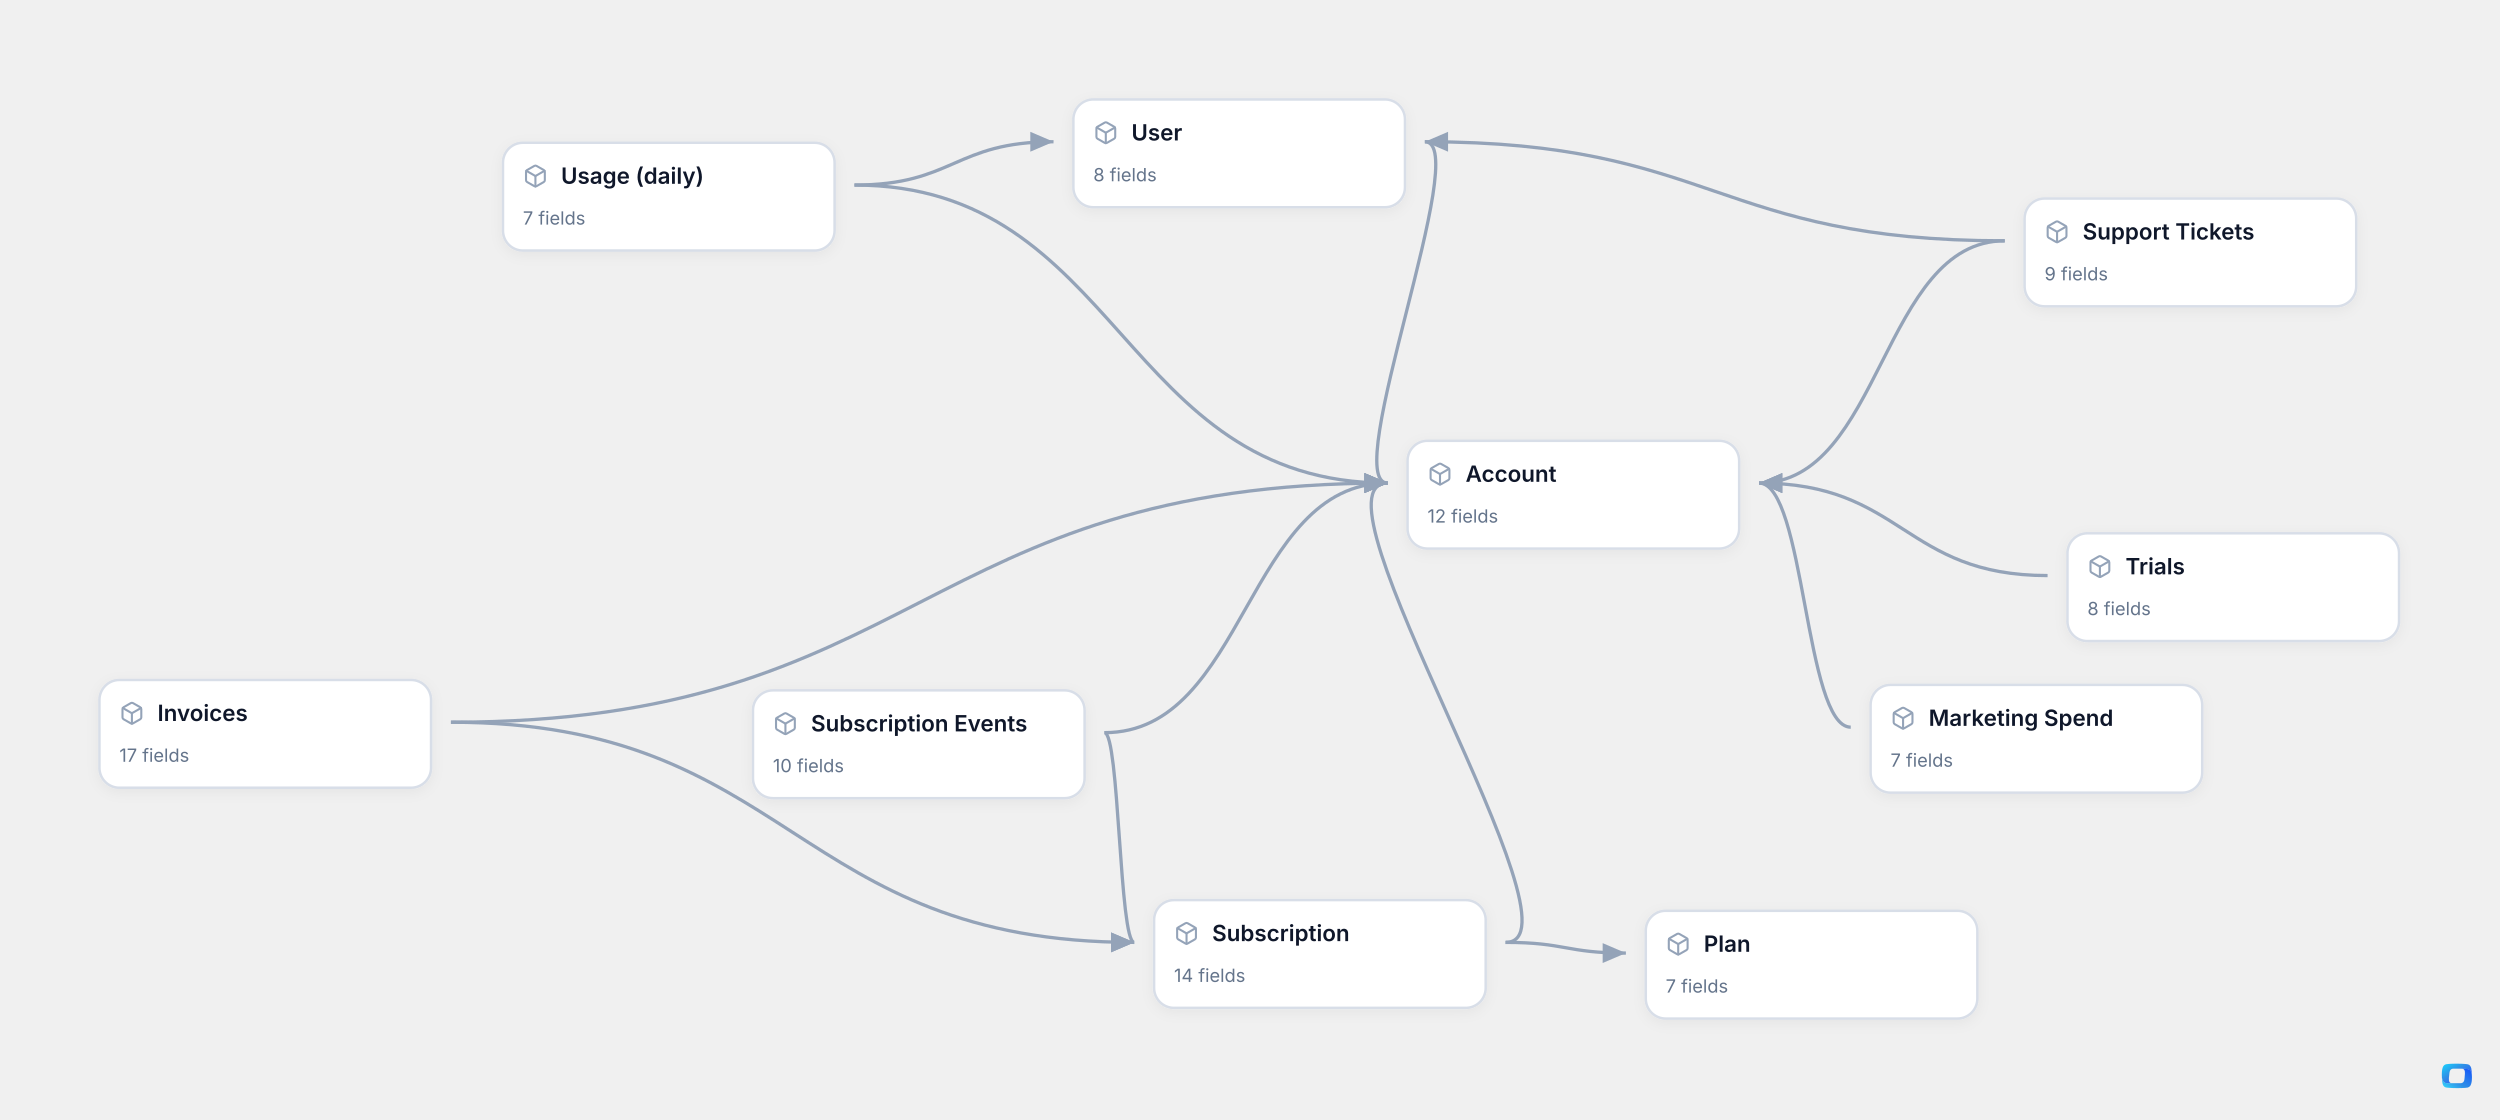
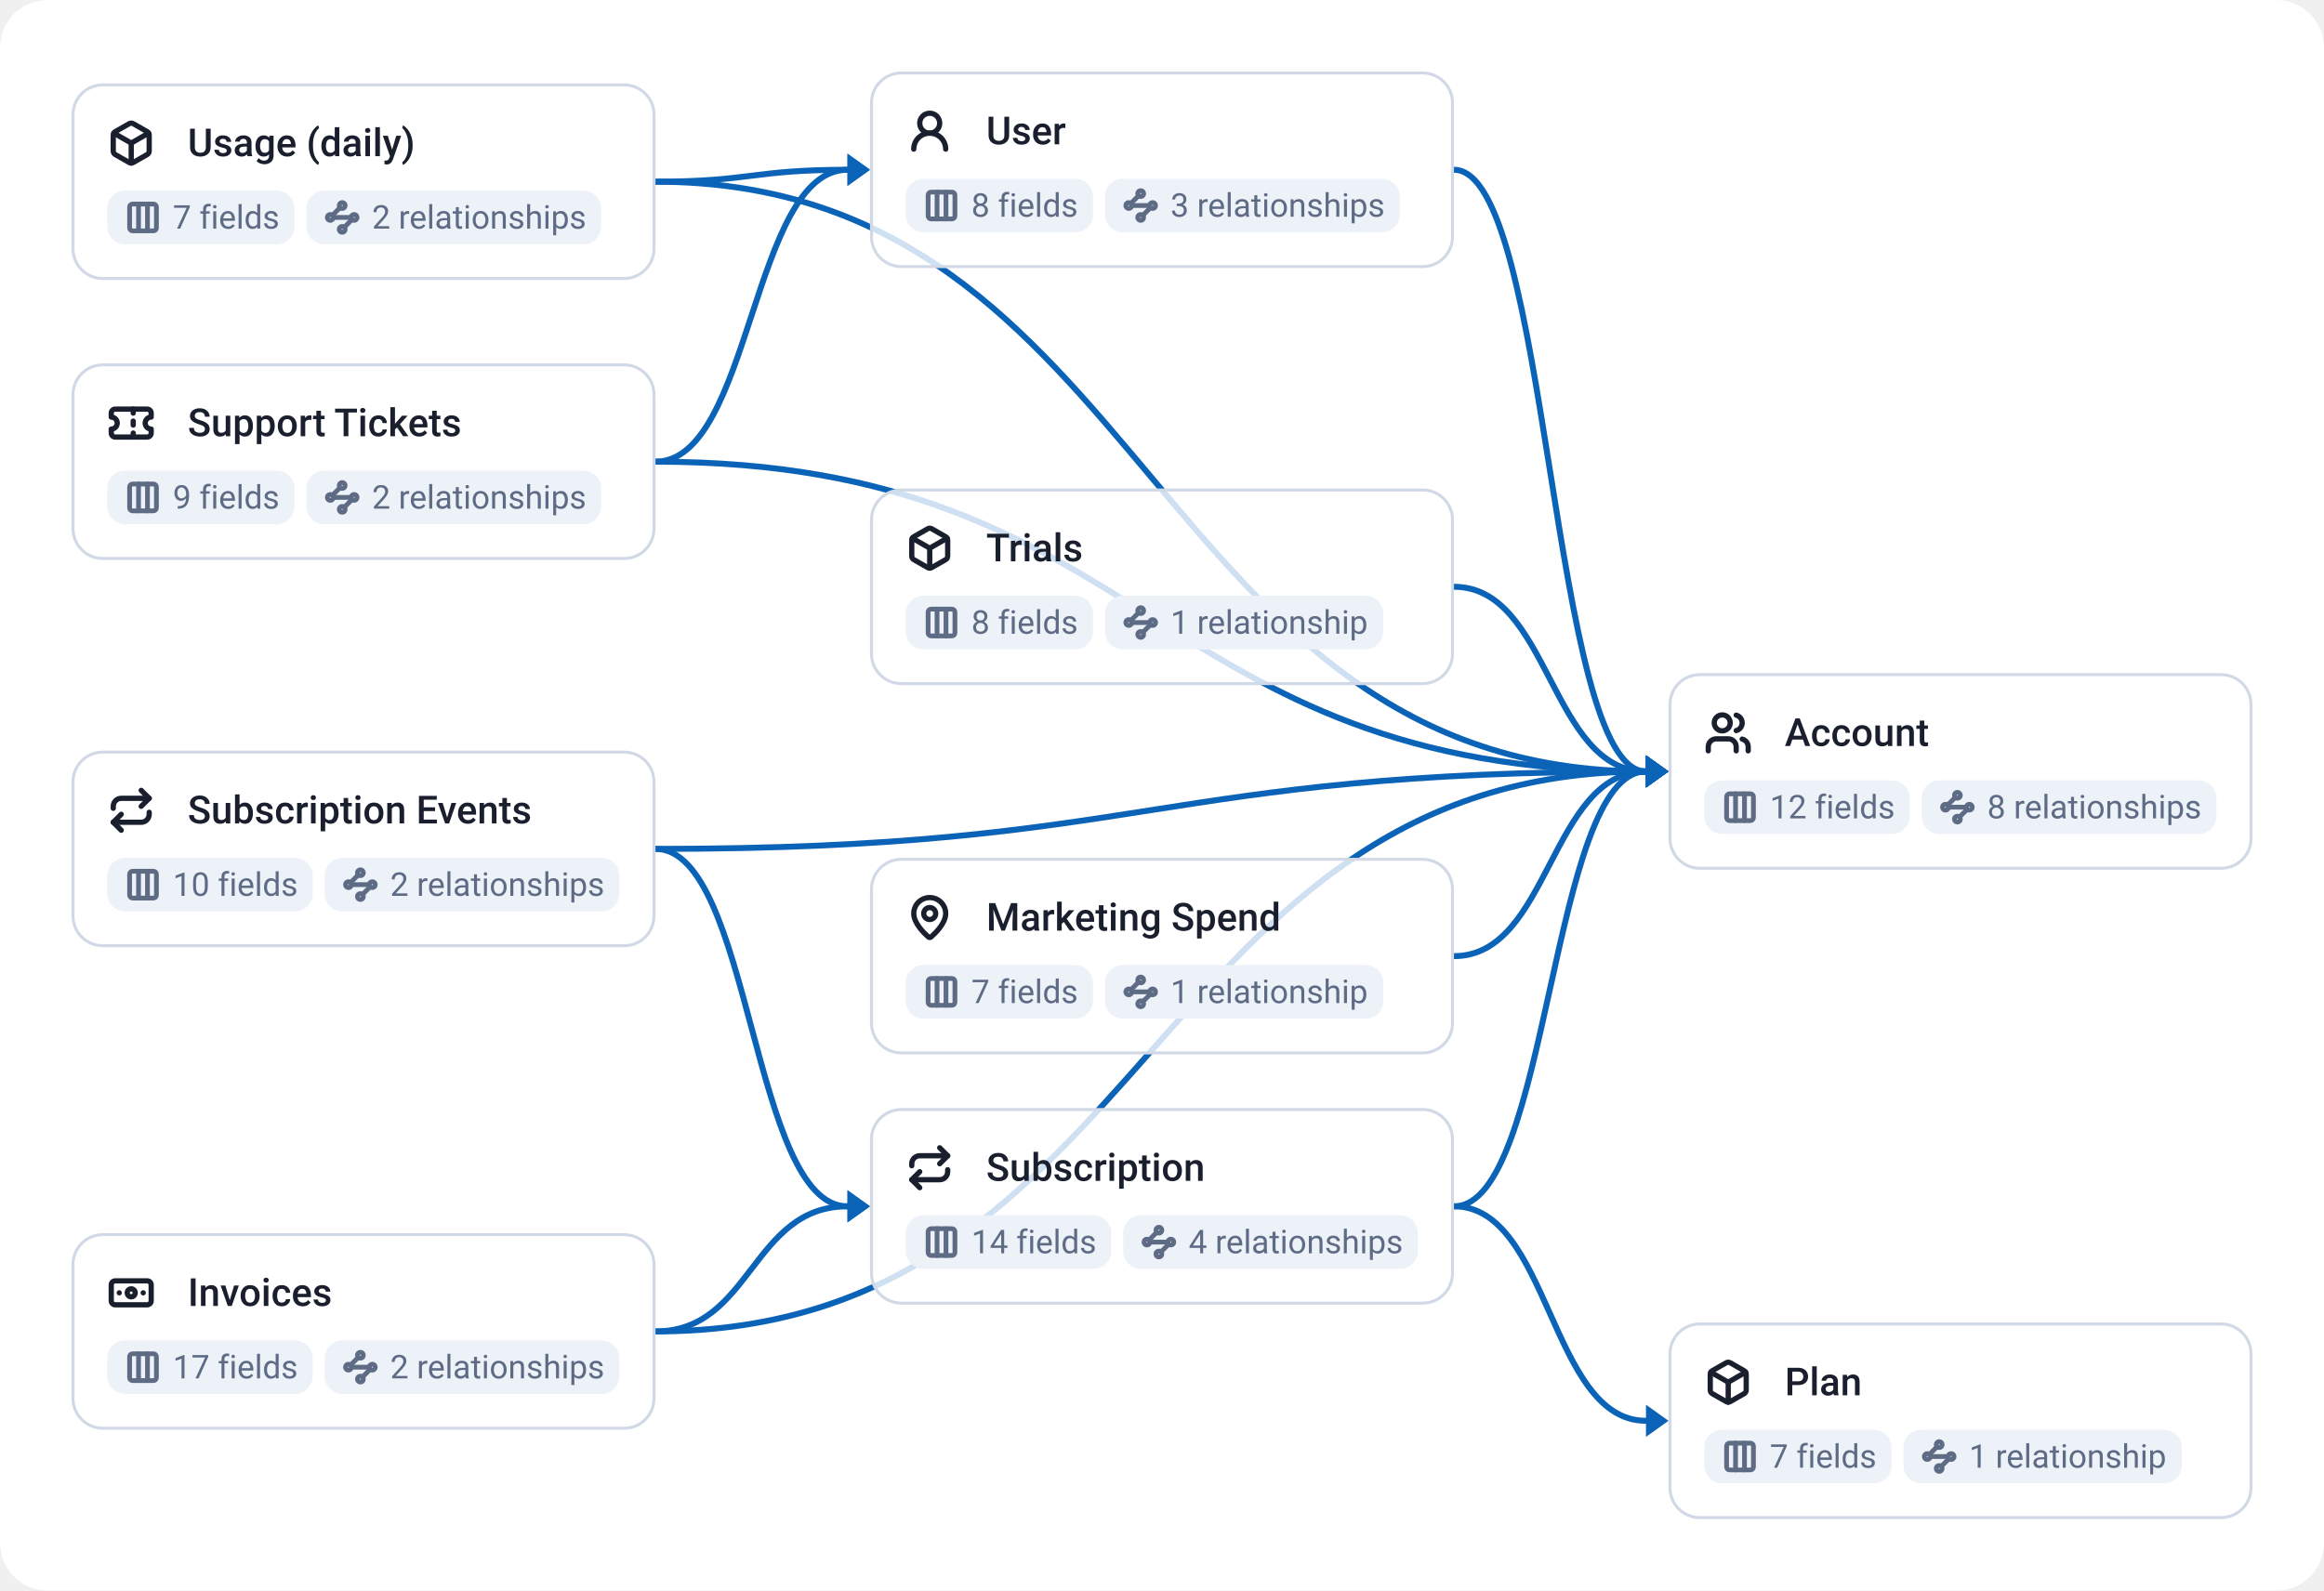
- <svg xmlns="http://www.w3.org/2000/svg" width="1508" height="675" viewBox="0 0 1508 675">
-   <defs>
-     <filter id="card-shadow" x="-20%" y="-20%" width="140%" height="140%">
-       <feDropShadow dx="0" dy="2" stdDeviation="4" flood-color="#0f172a" flood-opacity="0.05" />
-     </filter>
-     <filter id="label-shadow" x="-20%" y="-20%" width="140%" height="140%">
-       <feDropShadow dx="0" dy="1" stdDeviation="2" flood-color="#0f172a" flood-opacity="0.06" />
-     </filter>
-     <marker id="arr-end-0" markerWidth="9" markerHeight="9" refX="7" refY="3" orient="auto" markerUnits="strokeWidth">
-       <path d="M0,0 L7,3 L0,6 z" fill="rgb(148, 163, 184)" />
-     </marker>
-     <marker id="arr-start-0" markerWidth="9" markerHeight="9" refX="0" refY="3" orient="auto" markerUnits="strokeWidth">
-       <path d="M7,0 L0,3 L7,6 z" fill="rgb(148, 163, 184)" />
-     </marker>
-   </defs>
-   <g transform="translate(344.97,-20.74)">
-     <path d="M-72.972,456.395 C209.555,456.395 209.555,312.128 492.082,312.128" fill="none" stroke="rgb(148, 163, 184)" stroke-width="2" marker-end="url(#arr-end-0)" />
-     <path d="M-72.972,456.395 C133.108,456.395 133.108,589.187 339.187,589.187" fill="none" stroke="rgb(148, 163, 184)" stroke-width="2" marker-end="url(#arr-end-0)" />
-     <path d="M771.395,459.373 C743.738,459.373 743.738,312.128 716.082,312.128" fill="none" stroke="rgb(148, 163, 184)" stroke-width="2" marker-end="url(#arr-end-0)" />
-     <path d="M563.187,589.187 C615.89,589.187 439.379,312.128 492.082,312.128" fill="none" stroke="rgb(148, 163, 184)" stroke-width="2" marker-end="url(#arr-end-0)" />
-     <path d="M563.187,589.187 C599.471,589.187 599.471,595.634 635.755,595.634" fill="none" stroke="rgb(148, 163, 184)" stroke-width="2" marker-end="url(#arr-end-0)" />
-     <path d="M321.239,462.68 C406.66,462.68 406.66,312.128 492.082,312.128" fill="none" stroke="rgb(148, 163, 184)" stroke-width="2" marker-end="url(#arr-end-0)" />
-     <path d="M321.239,462.68 C330.213,462.68 330.213,589.187 339.187,589.187" fill="none" stroke="rgb(148, 163, 184)" stroke-width="2" marker-end="url(#arr-end-0)" />
-     <path d="M864.29,166.001 C790.186,166.001 790.186,312.128 716.082,312.128" fill="none" stroke="rgb(148, 163, 184)" stroke-width="2" marker-end="url(#arr-end-0)" />
-     <path d="M864.29,166.001 C689.397,166.001 689.397,106.242 514.505,106.242" fill="none" stroke="rgb(148, 163, 184)" stroke-width="2" marker-end="url(#arr-end-0)" />
-     <path d="M890.134,367.926 C803.108,367.926 803.108,312.128 716.082,312.128" fill="none" stroke="rgb(148, 163, 184)" stroke-width="2" marker-end="url(#arr-end-0)" />
-     <path d="M170.442,132.365 C331.262,132.365 331.262,312.128 492.082,312.128" fill="none" stroke="rgb(148, 163, 184)" stroke-width="2" marker-end="url(#arr-end-0)" />
-     <path d="M170.442,132.365 C230.473,132.365 230.473,106.242 290.505,106.242" fill="none" stroke="rgb(148, 163, 184)" stroke-width="2" marker-end="url(#arr-end-0)" />
-     <path d="M514.505,106.242 C544.1,106.242 462.486,312.128 492.082,312.128" fill="none" stroke="rgb(148, 163, 184)" stroke-width="2" marker-end="url(#arr-end-0)" />
-     <g transform="translate(504.08,286.63)">
-       <rect x="0" y="0" width="200" height="65" rx="12" fill="#ffffff" stroke="#d8dee8" stroke-width="1.5" filter="url(#card-shadow)" />
-       <g transform="translate(12,12.5) scale(0.63)" fill="none" stroke="#94a3b8" stroke-width="2" stroke-linecap="round" stroke-linejoin="round">
-         <path d="M21 8a2 2 0 0 0-1-1.73l-7-4a2 2 0 0 0-2 0l-7 4A2 2 0 0 0 3 8v8a2 2 0 0 0 1 1.73l7 4a2 2 0 0 0 2 0l7-4A2 2 0 0 0 21 16Z" />
-         <path d="m3.3 7 8.7 5 8.7-5" />
-         <path d="M12 22V12" />
-       </g>
-       <text x="35" y="24.73" font-family="-apple-system, BlinkMacSystemFont, 'Segoe UI', Inter, system-ui, sans-serif" font-size="13.5" font-weight="600" fill="#0f172a">Account</text>
-       <text x="12" y="49.35" font-family="-apple-system, BlinkMacSystemFont, 'Segoe UI', Inter, system-ui, sans-serif" font-size="11" fill="#64748b">12 fields</text>
-     </g>
-     <g transform="translate(-284.97,430.9)">
-       <rect x="0" y="0" width="200" height="65" rx="12" fill="#ffffff" stroke="#d8dee8" stroke-width="1.5" filter="url(#card-shadow)" />
-       <g transform="translate(12,12.5) scale(0.63)" fill="none" stroke="#94a3b8" stroke-width="2" stroke-linecap="round" stroke-linejoin="round">
-         <path d="M21 8a2 2 0 0 0-1-1.73l-7-4a2 2 0 0 0-2 0l-7 4A2 2 0 0 0 3 8v8a2 2 0 0 0 1 1.73l7 4a2 2 0 0 0 2 0l7-4A2 2 0 0 0 21 16Z" />
-         <path d="m3.3 7 8.7 5 8.7-5" />
-         <path d="M12 22V12" />
-       </g>
-       <text x="35" y="24.73" font-family="-apple-system, BlinkMacSystemFont, 'Segoe UI', Inter, system-ui, sans-serif" font-size="13.5" font-weight="600" fill="#0f172a">Invoices</text>
-       <text x="12" y="49.35" font-family="-apple-system, BlinkMacSystemFont, 'Segoe UI', Inter, system-ui, sans-serif" font-size="11" fill="#64748b">17 fields</text>
-     </g>
-     <g transform="translate(783.4,433.87)">
-       <rect x="0" y="0" width="200" height="65" rx="12" fill="#ffffff" stroke="#d8dee8" stroke-width="1.5" filter="url(#card-shadow)" />
-       <g transform="translate(12,12.5) scale(0.63)" fill="none" stroke="#94a3b8" stroke-width="2" stroke-linecap="round" stroke-linejoin="round">
-         <path d="M21 8a2 2 0 0 0-1-1.73l-7-4a2 2 0 0 0-2 0l-7 4A2 2 0 0 0 3 8v8a2 2 0 0 0 1 1.73l7 4a2 2 0 0 0 2 0l7-4A2 2 0 0 0 21 16Z" />
-         <path d="m3.3 7 8.7 5 8.7-5" />
-         <path d="M12 22V12" />
-       </g>
-       <text x="35" y="24.73" font-family="-apple-system, BlinkMacSystemFont, 'Segoe UI', Inter, system-ui, sans-serif" font-size="13.5" font-weight="600" fill="#0f172a">Marketing Spend</text>
-       <text x="12" y="49.35" font-family="-apple-system, BlinkMacSystemFont, 'Segoe UI', Inter, system-ui, sans-serif" font-size="11" fill="#64748b">7 fields</text>
-     </g>
-     <g transform="translate(647.76,570.13)">
-       <rect x="0" y="0" width="200" height="65" rx="12" fill="#ffffff" stroke="#d8dee8" stroke-width="1.5" filter="url(#card-shadow)" />
-       <g transform="translate(12,12.5) scale(0.63)" fill="none" stroke="#94a3b8" stroke-width="2" stroke-linecap="round" stroke-linejoin="round">
-         <path d="M21 8a2 2 0 0 0-1-1.73l-7-4a2 2 0 0 0-2 0l-7 4A2 2 0 0 0 3 8v8a2 2 0 0 0 1 1.73l7 4a2 2 0 0 0 2 0l7-4A2 2 0 0 0 21 16Z" />
-         <path d="m3.3 7 8.7 5 8.7-5" />
-         <path d="M12 22V12" />
-       </g>
-       <text x="35" y="24.73" font-family="-apple-system, BlinkMacSystemFont, 'Segoe UI', Inter, system-ui, sans-serif" font-size="13.5" font-weight="600" fill="#0f172a">Plan</text>
-       <text x="12" y="49.35" font-family="-apple-system, BlinkMacSystemFont, 'Segoe UI', Inter, system-ui, sans-serif" font-size="11" fill="#64748b">7 fields</text>
-     </g>
-     <g transform="translate(351.19,563.69)">
-       <rect x="0" y="0" width="200" height="65" rx="12" fill="#ffffff" stroke="#d8dee8" stroke-width="1.5" filter="url(#card-shadow)" />
-       <g transform="translate(12,12.5) scale(0.63)" fill="none" stroke="#94a3b8" stroke-width="2" stroke-linecap="round" stroke-linejoin="round">
-         <path d="M21 8a2 2 0 0 0-1-1.73l-7-4a2 2 0 0 0-2 0l-7 4A2 2 0 0 0 3 8v8a2 2 0 0 0 1 1.73l7 4a2 2 0 0 0 2 0l7-4A2 2 0 0 0 21 16Z" />
-         <path d="m3.3 7 8.7 5 8.7-5" />
-         <path d="M12 22V12" />
-       </g>
-       <text x="35" y="24.73" font-family="-apple-system, BlinkMacSystemFont, 'Segoe UI', Inter, system-ui, sans-serif" font-size="13.5" font-weight="600" fill="#0f172a">Subscription</text>
-       <text x="12" y="49.35" font-family="-apple-system, BlinkMacSystemFont, 'Segoe UI', Inter, system-ui, sans-serif" font-size="11" fill="#64748b">14 fields</text>
-     </g>
-     <g transform="translate(109.24,437.18)">
-       <rect x="0" y="0" width="200" height="65" rx="12" fill="#ffffff" stroke="#d8dee8" stroke-width="1.5" filter="url(#card-shadow)" />
-       <g transform="translate(12,12.5) scale(0.63)" fill="none" stroke="#94a3b8" stroke-width="2" stroke-linecap="round" stroke-linejoin="round">
-         <path d="M21 8a2 2 0 0 0-1-1.73l-7-4a2 2 0 0 0-2 0l-7 4A2 2 0 0 0 3 8v8a2 2 0 0 0 1 1.73l7 4a2 2 0 0 0 2 0l7-4A2 2 0 0 0 21 16Z" />
-         <path d="m3.3 7 8.7 5 8.7-5" />
-         <path d="M12 22V12" />
-       </g>
-       <text x="35" y="24.73" font-family="-apple-system, BlinkMacSystemFont, 'Segoe UI', Inter, system-ui, sans-serif" font-size="13.5" font-weight="600" fill="#0f172a">Subscription Events</text>
-       <text x="12" y="49.35" font-family="-apple-system, BlinkMacSystemFont, 'Segoe UI', Inter, system-ui, sans-serif" font-size="11" fill="#64748b">10 fields</text>
-     </g>
-     <g transform="translate(876.29,140.5)">
-       <rect x="0" y="0" width="200" height="65" rx="12" fill="#ffffff" stroke="#d8dee8" stroke-width="1.5" filter="url(#card-shadow)" />
-       <g transform="translate(12,12.5) scale(0.63)" fill="none" stroke="#94a3b8" stroke-width="2" stroke-linecap="round" stroke-linejoin="round">
-         <path d="M21 8a2 2 0 0 0-1-1.73l-7-4a2 2 0 0 0-2 0l-7 4A2 2 0 0 0 3 8v8a2 2 0 0 0 1 1.73l7 4a2 2 0 0 0 2 0l7-4A2 2 0 0 0 21 16Z" />
-         <path d="m3.3 7 8.7 5 8.7-5" />
-         <path d="M12 22V12" />
-       </g>
-       <text x="35" y="24.73" font-family="-apple-system, BlinkMacSystemFont, 'Segoe UI', Inter, system-ui, sans-serif" font-size="13.5" font-weight="600" fill="#0f172a">Support Tickets</text>
-       <text x="12" y="49.35" font-family="-apple-system, BlinkMacSystemFont, 'Segoe UI', Inter, system-ui, sans-serif" font-size="11" fill="#64748b">9 fields</text>
-     </g>
-     <g transform="translate(902.13,342.43)">
-       <rect x="0" y="0" width="200" height="65" rx="12" fill="#ffffff" stroke="#d8dee8" stroke-width="1.5" filter="url(#card-shadow)" />
-       <g transform="translate(12,12.5) scale(0.63)" fill="none" stroke="#94a3b8" stroke-width="2" stroke-linecap="round" stroke-linejoin="round">
-         <path d="M21 8a2 2 0 0 0-1-1.73l-7-4a2 2 0 0 0-2 0l-7 4A2 2 0 0 0 3 8v8a2 2 0 0 0 1 1.73l7 4a2 2 0 0 0 2 0l7-4A2 2 0 0 0 21 16Z" />
-         <path d="m3.3 7 8.7 5 8.7-5" />
-         <path d="M12 22V12" />
-       </g>
-       <text x="35" y="24.73" font-family="-apple-system, BlinkMacSystemFont, 'Segoe UI', Inter, system-ui, sans-serif" font-size="13.5" font-weight="600" fill="#0f172a">Trials</text>
-       <text x="12" y="49.35" font-family="-apple-system, BlinkMacSystemFont, 'Segoe UI', Inter, system-ui, sans-serif" font-size="11" fill="#64748b">8 fields</text>
-     </g>
-     <g transform="translate(-41.56,106.86)">
-       <rect x="0" y="0" width="200" height="65" rx="12" fill="#ffffff" stroke="#d8dee8" stroke-width="1.5" filter="url(#card-shadow)" />
-       <g transform="translate(12,12.5) scale(0.63)" fill="none" stroke="#94a3b8" stroke-width="2" stroke-linecap="round" stroke-linejoin="round">
-         <path d="M21 8a2 2 0 0 0-1-1.73l-7-4a2 2 0 0 0-2 0l-7 4A2 2 0 0 0 3 8v8a2 2 0 0 0 1 1.73l7 4a2 2 0 0 0 2 0l7-4A2 2 0 0 0 21 16Z" />
-         <path d="m3.3 7 8.7 5 8.7-5" />
-         <path d="M12 22V12" />
-       </g>
-       <text x="35" y="24.73" font-family="-apple-system, BlinkMacSystemFont, 'Segoe UI', Inter, system-ui, sans-serif" font-size="13.5" font-weight="600" fill="#0f172a">Usage (daily)</text>
-       <text x="12" y="49.35" font-family="-apple-system, BlinkMacSystemFont, 'Segoe UI', Inter, system-ui, sans-serif" font-size="11" fill="#64748b">7 fields</text>
-     </g>
-     <g transform="translate(302.5,80.74)">
-       <rect x="0" y="0" width="200" height="65" rx="12" fill="#ffffff" stroke="#d8dee8" stroke-width="1.5" filter="url(#card-shadow)" />
-       <g transform="translate(12,12.5) scale(0.63)" fill="none" stroke="#94a3b8" stroke-width="2" stroke-linecap="round" stroke-linejoin="round">
-         <path d="M21 8a2 2 0 0 0-1-1.73l-7-4a2 2 0 0 0-2 0l-7 4A2 2 0 0 0 3 8v8a2 2 0 0 0 1 1.73l7 4a2 2 0 0 0 2 0l7-4A2 2 0 0 0 21 16Z" />
-         <path d="m3.3 7 8.7 5 8.7-5" />
-         <path d="M12 22V12" />
-       </g>
-       <text x="35" y="24.73" font-family="-apple-system, BlinkMacSystemFont, 'Segoe UI', Inter, system-ui, sans-serif" font-size="13.5" font-weight="600" fill="#0f172a">User</text>
-       <text x="12" y="49.35" font-family="-apple-system, BlinkMacSystemFont, 'Segoe UI', Inter, system-ui, sans-serif" font-size="11" fill="#64748b">8 fields</text>
-     </g>
-   </g>
-   <g transform="translate(1470,637)" opacity="0.92">
-     <defs>
-       <linearGradient id="wmg0" x1="0" y1="0" x2="1" y2="1">
-         <stop stop-color="#05D2FF" />
-         <stop offset=".4" stop-color="#1E88E5" />
-         <stop offset="1" stop-color="#182FFF" />
-       </linearGradient>
-       <linearGradient id="wmg1" x1="0" y1="1" x2="1" y2="0">
-         <stop stop-color="#24D8FF" />
-         <stop offset=".4" stop-color="#1E88E5" />
-         <stop offset="1" stop-color="#0046F9" />
-       </linearGradient>
-     </defs>
-     <g transform="scale(0.046875)">
-       <path d="M421.311 119.85C435.258 133.807 440.996 157.327 440.996 157.327C440.996 157.327 449.53 204.69 449.53 268.995C449.53 177.972 418.65 162.348 311.314 162.348H212.327C157.38 162.348 161.097 217.57 157.38 243.85L152.865 283.556C150.697 325.33 157.951 351.215 200.811 351.215C111.444 351.215 61.806 365.847 61.806 239.866C61.806 182.846 70.404 157.327 70.404 157.327C70.404 157.327 76.142 133.807 90.118 119.85C104.095 105.877 124.809 104.475 124.809 104.475C124.809 104.475 167.579 98.037 252.066 98.037C336.554 98.037 384.285 104.475 384.285 104.475C384.285 104.475 407.321 105.877 421.311 119.85Z" fill="url(#wmg0)" />
-       <path d="M449.515 271.888C449.52 273.026 449.523 274.174 449.523 275.333C449.523 329.946 441.393 351.201 441.393 351.201C441.393 351.201 435.03 376.952 424.167 388.075C406.929 405.725 388.495 406.71 388.495 406.71C388.495 406.71 348.836 413.061 263.502 413.061C181.632 413.061 127.111 406.749 127.111 406.749C127.111 406.749 104.091 405.337 90.114 391.377C76.138 377.394 70.4 351.201 70.4 351.201C70.4 351.201 61.806 297.401 61.806 238.506C61.806 352.055 102.131 351.374 175.525 350.133C183.56 349.998 191.992 349.855 200.811 349.855H299.787C343.122 349.855 352.906 318.315 354.792 282.196L359.32 227.093C360.526 204.443 357.608 188.362 350.507 178.012C342.765 166.722 329.575 160.987 311.314 160.987C424.974 160.987 448.73 176.216 449.515 271.888Z" fill="url(#wmg1)" />
-     </g>
+ <svg xmlns="http://www.w3.org/2000/svg" width="780" height="534" viewBox="0 0 780 534" role="img" aria-labelledby="t">
+   <rect width="780" height="534" rx="16" fill="#ffffff" />
+   <path d="M220 447 C 386.22 447, 386.22 259, 552.44 259" fill="none" stroke="#0b63b8" stroke-width="2" stroke-linecap="round" />
+   <path d="M552.44 253.6L560 259L552.44 264.4Z" fill="#0b63b8" />
+   <path d="M220 447 C 252.22 447, 252.22 405, 284.44 405" fill="none" stroke="#0b63b8" stroke-width="2" stroke-linecap="round" />
+   <path d="M284.44 399.6L292 405L284.44 410.4Z" fill="#0b63b8" />
+   <path d="M488 321 C 520.22 321, 520.22 259, 552.44 259" fill="none" stroke="#0b63b8" stroke-width="2" stroke-linecap="round" />
+   <path d="M552.44 253.6L560 259L552.44 264.4Z" fill="#0b63b8" />
+   <path d="M488 405 C 520.22 405, 520.22 259, 552.44 259" fill="none" stroke="#0b63b8" stroke-width="2" stroke-linecap="round" />
+   <path d="M552.44 253.6L560 259L552.44 264.4Z" fill="#0b63b8" />
+   <path d="M488 405 C 520.22 405, 520.22 477, 552.44 477" fill="none" stroke="#0b63b8" stroke-width="2" stroke-linecap="round" />
+   <path d="M552.44 471.6L560 477L552.44 482.4Z" fill="#0b63b8" />
+   <path d="M220 285 C 386.22 285, 386.22 259, 552.44 259" fill="none" stroke="#0b63b8" stroke-width="2" stroke-linecap="round" />
+   <path d="M552.44 253.6L560 259L552.44 264.4Z" fill="#0b63b8" />
+   <path d="M220 285 C 252.22 285, 252.22 405, 284.44 405" fill="none" stroke="#0b63b8" stroke-width="2" stroke-linecap="round" />
+   <path d="M284.44 399.6L292 405L284.44 410.4Z" fill="#0b63b8" />
+   <path d="M220 155 C 386.22 155, 386.22 259, 552.44 259" fill="none" stroke="#0b63b8" stroke-width="2" stroke-linecap="round" />
+   <path d="M552.44 253.6L560 259L552.44 264.4Z" fill="#0b63b8" />
+   <path d="M220 155 C 252.22 155, 252.22 57, 284.44 57" fill="none" stroke="#0b63b8" stroke-width="2" stroke-linecap="round" />
+   <path d="M284.44 51.6L292 57L284.44 62.4Z" fill="#0b63b8" />
+   <path d="M488 197 C 520.22 197, 520.22 259, 552.44 259" fill="none" stroke="#0b63b8" stroke-width="2" stroke-linecap="round" />
+   <path d="M552.44 253.6L560 259L552.44 264.4Z" fill="#0b63b8" />
+   <path d="M220 61 C 386.22 61, 386.22 259, 552.44 259" fill="none" stroke="#0b63b8" stroke-width="2" stroke-linecap="round" />
+   <path d="M552.44 253.6L560 259L552.44 264.4Z" fill="#0b63b8" />
+   <path d="M220 61 C 252.22 61, 252.22 57, 284.44 57" fill="none" stroke="#0b63b8" stroke-width="2" stroke-linecap="round" />
+   <path d="M284.44 51.6L292 57L284.44 62.4Z" fill="#0b63b8" />
+   <path d="M488 57 C 520.22 57, 520.22 259, 552.44 259" fill="none" stroke="#0b63b8" stroke-width="2" stroke-linecap="round" />
+   <path d="M552.44 253.6L560 259L552.44 264.4Z" fill="#0b63b8" />
+   <g>
+     <rect x="560.5" y="226.5" width="195" height="65" rx="10" fill="#ffffff" fill-opacity="0.8" stroke="#d1d9e6" stroke-width="1" />
+     <g transform="translate(572 238) scale(0.67)" fill="none" stroke="#1a1f2e" stroke-width="2.63" stroke-linecap="round" stroke-linejoin="round" color="#1a1f2e">
+       <path d="M16 21v-2a4 4 0 0 0-4-4H6a4 4 0 0 0-4 4v2" />
+       <path d="M16 3.128a4 4 0 0 1 0 7.744" />
+       <path d="M22 21v-2a4 4 0 0 0-3-3.87" />
+       <circle cx="9" cy="7" r="4" />
+     </g>
+     <text x="599" y="246" font-family="Roboto, -apple-system, BlinkMacSystemFont, 'Segoe UI', Helvetica, Arial, sans-serif" font-size="13" font-weight="500" fill="#1a1f2e" dominant-baseline="central" textLength="48.38" lengthAdjust="spacingAndGlyphs">Account</text>
+     <rect x="572" y="262" width="68.96" height="18" rx="6" fill="#edf1f8" />
+     <g transform="translate(578 265) scale(0.5)" fill="none" stroke="#5e6b85" stroke-width="3.2" stroke-linecap="round" stroke-linejoin="round" color="#5e6b85">
+       <rect width="18" height="18" x="3" y="3" rx="2" />
+       <path d="M9 3v18" />
+       <path d="M15 3v18" />
+     </g>
+     <text x="594" y="271" font-family="Roboto, -apple-system, BlinkMacSystemFont, 'Segoe UI', Helvetica, Arial, sans-serif" font-size="11" fill="#5e6b85" dominant-baseline="central" textLength="40.96" lengthAdjust="spacingAndGlyphs">12 fields</text>
+     <rect x="644.96" y="262" width="98.92" height="18" rx="6" fill="#edf1f8" />
+     <g transform="translate(650.96 265) scale(0.5)" fill="none" stroke="#5e6b85" stroke-width="3.2" stroke-linecap="round" stroke-linejoin="round" color="#5e6b85">
+       <path d="m10.586 5.414-5.172 5.172" />
+       <path d="m18.586 13.414-5.172 5.172" />
+       <path d="M6 12h12" />
+       <circle cx="12" cy="20" r="2" />
+       <circle cx="12" cy="4" r="2" />
+       <circle cx="20" cy="12" r="2" />
+       <circle cx="4" cy="12" r="2" />
+     </g>
+     <text x="666.96" y="271" font-family="Roboto, -apple-system, BlinkMacSystemFont, 'Segoe UI', Helvetica, Arial, sans-serif" font-size="11" fill="#5e6b85" dominant-baseline="central" textLength="70.92" lengthAdjust="spacingAndGlyphs">8 relationships</text>
+   </g>
+   <g>
+     <rect x="24.5" y="414.5" width="195" height="65" rx="10" fill="#ffffff" fill-opacity="0.8" stroke="#d1d9e6" stroke-width="1" />
+     <g transform="translate(36 426) scale(0.67)" fill="none" stroke="#1a1f2e" stroke-width="2.63" stroke-linecap="round" stroke-linejoin="round" color="#1a1f2e">
+       <rect width="20" height="12" x="2" y="6" rx="2" />
+       <circle cx="12" cy="12" r="2" />
+       <path d="M6 12h.01M18 12h.01" />
+     </g>
+     <text x="63" y="434" font-family="Roboto, -apple-system, BlinkMacSystemFont, 'Segoe UI', Helvetica, Arial, sans-serif" font-size="13" font-weight="500" fill="#1a1f2e" dominant-baseline="central" textLength="49.11" lengthAdjust="spacingAndGlyphs">Invoices</text>
+     <rect x="36" y="450" width="68.96" height="18" rx="6" fill="#edf1f8" />
+     <g transform="translate(42 453) scale(0.5)" fill="none" stroke="#5e6b85" stroke-width="3.2" stroke-linecap="round" stroke-linejoin="round" color="#5e6b85">
+       <rect width="18" height="18" x="3" y="3" rx="2" />
+       <path d="M9 3v18" />
+       <path d="M15 3v18" />
+     </g>
+     <text x="58" y="459" font-family="Roboto, -apple-system, BlinkMacSystemFont, 'Segoe UI', Helvetica, Arial, sans-serif" font-size="11" fill="#5e6b85" dominant-baseline="central" textLength="40.96" lengthAdjust="spacingAndGlyphs">17 fields</text>
+     <rect x="108.96" y="450" width="98.92" height="18" rx="6" fill="#edf1f8" />
+     <g transform="translate(114.96 453) scale(0.5)" fill="none" stroke="#5e6b85" stroke-width="3.2" stroke-linecap="round" stroke-linejoin="round" color="#5e6b85">
+       <path d="m10.586 5.414-5.172 5.172" />
+       <path d="m18.586 13.414-5.172 5.172" />
+       <path d="M6 12h12" />
+       <circle cx="12" cy="20" r="2" />
+       <circle cx="12" cy="4" r="2" />
+       <circle cx="20" cy="12" r="2" />
+       <circle cx="4" cy="12" r="2" />
+     </g>
+     <text x="130.96" y="459" font-family="Roboto, -apple-system, BlinkMacSystemFont, 'Segoe UI', Helvetica, Arial, sans-serif" font-size="11" fill="#5e6b85" dominant-baseline="central" textLength="70.92" lengthAdjust="spacingAndGlyphs">2 relationships</text>
+   </g>
+   <g>
+     <rect x="292.5" y="288.5" width="195" height="65" rx="10" fill="#ffffff" fill-opacity="0.8" stroke="#d1d9e6" stroke-width="1" />
+     <g transform="translate(304 300) scale(0.67)" fill="none" stroke="#1a1f2e" stroke-width="2.63" stroke-linecap="round" stroke-linejoin="round" color="#1a1f2e">
+       <path d="M20 10c0 4.993-5.539 10.193-7.399 11.799a1 1 0 0 1-1.202 0C9.539 20.193 4 14.993 4 10a8 8 0 0 1 16 0" />
+       <circle cx="12" cy="10" r="3" />
+     </g>
+     <text x="331" y="308" font-family="Roboto, -apple-system, BlinkMacSystemFont, 'Segoe UI', Helvetica, Arial, sans-serif" font-size="13" font-weight="500" fill="#1a1f2e" dominant-baseline="central" textLength="101.22" lengthAdjust="spacingAndGlyphs">Marketing Spend</text>
+     <rect x="304" y="324" width="62.85" height="18" rx="6" fill="#edf1f8" />
+     <g transform="translate(310 327) scale(0.5)" fill="none" stroke="#5e6b85" stroke-width="3.2" stroke-linecap="round" stroke-linejoin="round" color="#5e6b85">
+       <rect width="18" height="18" x="3" y="3" rx="2" />
+       <path d="M9 3v18" />
+       <path d="M15 3v18" />
+     </g>
+     <text x="326" y="333" font-family="Roboto, -apple-system, BlinkMacSystemFont, 'Segoe UI', Helvetica, Arial, sans-serif" font-size="11" fill="#5e6b85" dominant-baseline="central" textLength="34.85" lengthAdjust="spacingAndGlyphs">7 fields</text>
+     <rect x="370.85" y="324" width="93.42" height="18" rx="6" fill="#edf1f8" />
+     <g transform="translate(376.85 327) scale(0.5)" fill="none" stroke="#5e6b85" stroke-width="3.2" stroke-linecap="round" stroke-linejoin="round" color="#5e6b85">
+       <path d="m10.586 5.414-5.172 5.172" />
+       <path d="m18.586 13.414-5.172 5.172" />
+       <path d="M6 12h12" />
+       <circle cx="12" cy="20" r="2" />
+       <circle cx="12" cy="4" r="2" />
+       <circle cx="20" cy="12" r="2" />
+       <circle cx="4" cy="12" r="2" />
+     </g>
+     <text x="392.85" y="333" font-family="Roboto, -apple-system, BlinkMacSystemFont, 'Segoe UI', Helvetica, Arial, sans-serif" font-size="11" fill="#5e6b85" dominant-baseline="central" textLength="65.42" lengthAdjust="spacingAndGlyphs">1 relationship</text>
+   </g>
+   <g>
+     <rect x="560.5" y="444.5" width="195" height="65" rx="10" fill="#ffffff" fill-opacity="0.8" stroke="#d1d9e6" stroke-width="1" />
+     <g transform="translate(572 456) scale(0.67)" fill="none" stroke="#1a1f2e" stroke-width="2.63" stroke-linecap="round" stroke-linejoin="round" color="#1a1f2e">
+       <path d="M21 8a2 2 0 0 0-1-1.73l-7-4a2 2 0 0 0-2 0l-7 4A2 2 0 0 0 3 8v8a2 2 0 0 0 1 1.73l7 4a2 2 0 0 0 2 0l7-4A2 2 0 0 0 21 16Z" />
+       <path d="m3.3 7 8.7 5 8.7-5" />
+       <path d="M12 22V12" />
+     </g>
+     <text x="599" y="464" font-family="Roboto, -apple-system, BlinkMacSystemFont, 'Segoe UI', Helvetica, Arial, sans-serif" font-size="13" font-weight="500" fill="#1a1f2e" dominant-baseline="central" textLength="26.79" lengthAdjust="spacingAndGlyphs">Plan</text>
+     <rect x="572" y="480" width="62.85" height="18" rx="6" fill="#edf1f8" />
+     <g transform="translate(578 483) scale(0.5)" fill="none" stroke="#5e6b85" stroke-width="3.2" stroke-linecap="round" stroke-linejoin="round" color="#5e6b85">
+       <rect width="18" height="18" x="3" y="3" rx="2" />
+       <path d="M9 3v18" />
+       <path d="M15 3v18" />
+     </g>
+     <text x="594" y="489" font-family="Roboto, -apple-system, BlinkMacSystemFont, 'Segoe UI', Helvetica, Arial, sans-serif" font-size="11" fill="#5e6b85" dominant-baseline="central" textLength="34.85" lengthAdjust="spacingAndGlyphs">7 fields</text>
+     <rect x="638.85" y="480" width="93.42" height="18" rx="6" fill="#edf1f8" />
+     <g transform="translate(644.85 483) scale(0.5)" fill="none" stroke="#5e6b85" stroke-width="3.2" stroke-linecap="round" stroke-linejoin="round" color="#5e6b85">
+       <path d="m10.586 5.414-5.172 5.172" />
+       <path d="m18.586 13.414-5.172 5.172" />
+       <path d="M6 12h12" />
+       <circle cx="12" cy="20" r="2" />
+       <circle cx="12" cy="4" r="2" />
+       <circle cx="20" cy="12" r="2" />
+       <circle cx="4" cy="12" r="2" />
+     </g>
+     <text x="660.85" y="489" font-family="Roboto, -apple-system, BlinkMacSystemFont, 'Segoe UI', Helvetica, Arial, sans-serif" font-size="11" fill="#5e6b85" dominant-baseline="central" textLength="65.42" lengthAdjust="spacingAndGlyphs">1 relationship</text>
+   </g>
+   <g>
+     <rect x="292.5" y="372.5" width="195" height="65" rx="10" fill="#ffffff" fill-opacity="0.8" stroke="#d1d9e6" stroke-width="1" />
+     <g transform="translate(304 384) scale(0.67)" fill="none" stroke="#1a1f2e" stroke-width="2.63" stroke-linecap="round" stroke-linejoin="round" color="#1a1f2e">
+       <path d="m17 2 4 4-4 4" />
+       <path d="M3 11v-1a4 4 0 0 1 4-4h14" />
+       <path d="m7 22-4-4 4-4" />
+       <path d="M21 13v1a4 4 0 0 1-4 4H3" />
+     </g>
+     <text x="331" y="392" font-family="Roboto, -apple-system, BlinkMacSystemFont, 'Segoe UI', Helvetica, Arial, sans-serif" font-size="13" font-weight="500" fill="#1a1f2e" dominant-baseline="central" textLength="73.67" lengthAdjust="spacingAndGlyphs">Subscription</text>
+     <rect x="304" y="408" width="68.96" height="18" rx="6" fill="#edf1f8" />
+     <g transform="translate(310 411) scale(0.5)" fill="none" stroke="#5e6b85" stroke-width="3.2" stroke-linecap="round" stroke-linejoin="round" color="#5e6b85">
+       <rect width="18" height="18" x="3" y="3" rx="2" />
+       <path d="M9 3v18" />
+       <path d="M15 3v18" />
+     </g>
+     <text x="326" y="417" font-family="Roboto, -apple-system, BlinkMacSystemFont, 'Segoe UI', Helvetica, Arial, sans-serif" font-size="11" fill="#5e6b85" dominant-baseline="central" textLength="40.96" lengthAdjust="spacingAndGlyphs">14 fields</text>
+     <rect x="376.96" y="408" width="98.92" height="18" rx="6" fill="#edf1f8" />
+     <g transform="translate(382.96 411) scale(0.5)" fill="none" stroke="#5e6b85" stroke-width="3.2" stroke-linecap="round" stroke-linejoin="round" color="#5e6b85">
+       <path d="m10.586 5.414-5.172 5.172" />
+       <path d="m18.586 13.414-5.172 5.172" />
+       <path d="M6 12h12" />
+       <circle cx="12" cy="20" r="2" />
+       <circle cx="12" cy="4" r="2" />
+       <circle cx="20" cy="12" r="2" />
+       <circle cx="4" cy="12" r="2" />
+     </g>
+     <text x="398.96" y="417" font-family="Roboto, -apple-system, BlinkMacSystemFont, 'Segoe UI', Helvetica, Arial, sans-serif" font-size="11" fill="#5e6b85" dominant-baseline="central" textLength="70.92" lengthAdjust="spacingAndGlyphs">4 relationships</text>
+   </g>
+   <g>
+     <rect x="24.5" y="252.5" width="195" height="65" rx="10" fill="#ffffff" fill-opacity="0.8" stroke="#d1d9e6" stroke-width="1" />
+     <g transform="translate(36 264) scale(0.67)" fill="none" stroke="#1a1f2e" stroke-width="2.63" stroke-linecap="round" stroke-linejoin="round" color="#1a1f2e">
+       <path d="m17 2 4 4-4 4" />
+       <path d="M3 11v-1a4 4 0 0 1 4-4h14" />
+       <path d="m7 22-4-4 4-4" />
+       <path d="M21 13v1a4 4 0 0 1-4 4H3" />
+     </g>
+     <text x="63" y="272" font-family="Roboto, -apple-system, BlinkMacSystemFont, 'Segoe UI', Helvetica, Arial, sans-serif" font-size="13" font-weight="500" fill="#1a1f2e" dominant-baseline="central" textLength="118.33" lengthAdjust="spacingAndGlyphs">Subscription Events</text>
+     <rect x="36" y="288" width="68.96" height="18" rx="6" fill="#edf1f8" />
+     <g transform="translate(42 291) scale(0.5)" fill="none" stroke="#5e6b85" stroke-width="3.2" stroke-linecap="round" stroke-linejoin="round" color="#5e6b85">
+       <rect width="18" height="18" x="3" y="3" rx="2" />
+       <path d="M9 3v18" />
+       <path d="M15 3v18" />
+     </g>
+     <text x="58" y="297" font-family="Roboto, -apple-system, BlinkMacSystemFont, 'Segoe UI', Helvetica, Arial, sans-serif" font-size="11" fill="#5e6b85" dominant-baseline="central" textLength="40.96" lengthAdjust="spacingAndGlyphs">10 fields</text>
+     <rect x="108.96" y="288" width="98.92" height="18" rx="6" fill="#edf1f8" />
+     <g transform="translate(114.96 291) scale(0.5)" fill="none" stroke="#5e6b85" stroke-width="3.2" stroke-linecap="round" stroke-linejoin="round" color="#5e6b85">
+       <path d="m10.586 5.414-5.172 5.172" />
+       <path d="m18.586 13.414-5.172 5.172" />
+       <path d="M6 12h12" />
+       <circle cx="12" cy="20" r="2" />
+       <circle cx="12" cy="4" r="2" />
+       <circle cx="20" cy="12" r="2" />
+       <circle cx="4" cy="12" r="2" />
+     </g>
+     <text x="130.96" y="297" font-family="Roboto, -apple-system, BlinkMacSystemFont, 'Segoe UI', Helvetica, Arial, sans-serif" font-size="11" fill="#5e6b85" dominant-baseline="central" textLength="70.92" lengthAdjust="spacingAndGlyphs">2 relationships</text>
+   </g>
+   <g>
+     <rect x="24.5" y="122.5" width="195" height="65" rx="10" fill="#ffffff" fill-opacity="0.8" stroke="#d1d9e6" stroke-width="1" />
+     <g transform="translate(36 134) scale(0.67)" fill="none" stroke="#1a1f2e" stroke-width="2.63" stroke-linecap="round" stroke-linejoin="round" color="#1a1f2e">
+       <path d="M2 9a3 3 0 0 1 0 6v2a2 2 0 0 0 2 2h16a2 2 0 0 0 2-2v-2a3 3 0 0 1 0-6V7a2 2 0 0 0-2-2H4a2 2 0 0 0-2 2Z" />
+       <path d="M13 5v2" />
+       <path d="M13 17v2" />
+       <path d="M13 11v2" />
+     </g>
+     <text x="63" y="142" font-family="Roboto, -apple-system, BlinkMacSystemFont, 'Segoe UI', Helvetica, Arial, sans-serif" font-size="13" font-weight="500" fill="#1a1f2e" dominant-baseline="central" textLength="93.02" lengthAdjust="spacingAndGlyphs">Support Tickets</text>
+     <rect x="36" y="158" width="62.85" height="18" rx="6" fill="#edf1f8" />
+     <g transform="translate(42 161) scale(0.5)" fill="none" stroke="#5e6b85" stroke-width="3.2" stroke-linecap="round" stroke-linejoin="round" color="#5e6b85">
+       <rect width="18" height="18" x="3" y="3" rx="2" />
+       <path d="M9 3v18" />
+       <path d="M15 3v18" />
+     </g>
+     <text x="58" y="167" font-family="Roboto, -apple-system, BlinkMacSystemFont, 'Segoe UI', Helvetica, Arial, sans-serif" font-size="11" fill="#5e6b85" dominant-baseline="central" textLength="34.85" lengthAdjust="spacingAndGlyphs">9 fields</text>
+     <rect x="102.85" y="158" width="98.92" height="18" rx="6" fill="#edf1f8" />
+     <g transform="translate(108.85 161) scale(0.5)" fill="none" stroke="#5e6b85" stroke-width="3.2" stroke-linecap="round" stroke-linejoin="round" color="#5e6b85">
+       <path d="m10.586 5.414-5.172 5.172" />
+       <path d="m18.586 13.414-5.172 5.172" />
+       <path d="M6 12h12" />
+       <circle cx="12" cy="20" r="2" />
+       <circle cx="12" cy="4" r="2" />
+       <circle cx="20" cy="12" r="2" />
+       <circle cx="4" cy="12" r="2" />
+     </g>
+     <text x="124.85" y="167" font-family="Roboto, -apple-system, BlinkMacSystemFont, 'Segoe UI', Helvetica, Arial, sans-serif" font-size="11" fill="#5e6b85" dominant-baseline="central" textLength="70.92" lengthAdjust="spacingAndGlyphs">2 relationships</text>
+   </g>
+   <g>
+     <rect x="292.5" y="164.5" width="195" height="65" rx="10" fill="#ffffff" fill-opacity="0.8" stroke="#d1d9e6" stroke-width="1" />
+     <g transform="translate(304 176) scale(0.67)" fill="none" stroke="#1a1f2e" stroke-width="2.63" stroke-linecap="round" stroke-linejoin="round" color="#1a1f2e">
+       <path d="M21 8a2 2 0 0 0-1-1.73l-7-4a2 2 0 0 0-2 0l-7 4A2 2 0 0 0 3 8v8a2 2 0 0 0 1 1.73l7 4a2 2 0 0 0 2 0l7-4A2 2 0 0 0 21 16Z" />
+       <path d="m3.3 7 8.7 5 8.7-5" />
+       <path d="M12 22V12" />
+     </g>
+     <text x="331" y="184" font-family="Roboto, -apple-system, BlinkMacSystemFont, 'Segoe UI', Helvetica, Arial, sans-serif" font-size="13" font-weight="500" fill="#1a1f2e" dominant-baseline="central" textLength="32.73" lengthAdjust="spacingAndGlyphs">Trials</text>
+     <rect x="304" y="200" width="62.85" height="18" rx="6" fill="#edf1f8" />
+     <g transform="translate(310 203) scale(0.5)" fill="none" stroke="#5e6b85" stroke-width="3.2" stroke-linecap="round" stroke-linejoin="round" color="#5e6b85">
+       <rect width="18" height="18" x="3" y="3" rx="2" />
+       <path d="M9 3v18" />
+       <path d="M15 3v18" />
+     </g>
+     <text x="326" y="209" font-family="Roboto, -apple-system, BlinkMacSystemFont, 'Segoe UI', Helvetica, Arial, sans-serif" font-size="11" fill="#5e6b85" dominant-baseline="central" textLength="34.85" lengthAdjust="spacingAndGlyphs">8 fields</text>
+     <rect x="370.85" y="200" width="93.42" height="18" rx="6" fill="#edf1f8" />
+     <g transform="translate(376.85 203) scale(0.5)" fill="none" stroke="#5e6b85" stroke-width="3.2" stroke-linecap="round" stroke-linejoin="round" color="#5e6b85">
+       <path d="m10.586 5.414-5.172 5.172" />
+       <path d="m18.586 13.414-5.172 5.172" />
+       <path d="M6 12h12" />
+       <circle cx="12" cy="20" r="2" />
+       <circle cx="12" cy="4" r="2" />
+       <circle cx="20" cy="12" r="2" />
+       <circle cx="4" cy="12" r="2" />
+     </g>
+     <text x="392.85" y="209" font-family="Roboto, -apple-system, BlinkMacSystemFont, 'Segoe UI', Helvetica, Arial, sans-serif" font-size="11" fill="#5e6b85" dominant-baseline="central" textLength="65.42" lengthAdjust="spacingAndGlyphs">1 relationship</text>
+   </g>
+   <g>
+     <rect x="24.5" y="28.5" width="195" height="65" rx="10" fill="#ffffff" fill-opacity="0.8" stroke="#d1d9e6" stroke-width="1" />
+     <g transform="translate(36 40) scale(0.67)" fill="none" stroke="#1a1f2e" stroke-width="2.63" stroke-linecap="round" stroke-linejoin="round" color="#1a1f2e">
+       <path d="M21 8a2 2 0 0 0-1-1.73l-7-4a2 2 0 0 0-2 0l-7 4A2 2 0 0 0 3 8v8a2 2 0 0 0 1 1.73l7 4a2 2 0 0 0 2 0l7-4A2 2 0 0 0 21 16Z" />
+       <path d="m3.3 7 8.7 5 8.7-5" />
+       <path d="M12 22V12" />
+     </g>
+     <text x="63" y="48" font-family="Roboto, -apple-system, BlinkMacSystemFont, 'Segoe UI', Helvetica, Arial, sans-serif" font-size="13" font-weight="500" fill="#1a1f2e" dominant-baseline="central" textLength="78.87" lengthAdjust="spacingAndGlyphs">Usage (daily)</text>
+     <rect x="36" y="64" width="62.85" height="18" rx="6" fill="#edf1f8" />
+     <g transform="translate(42 67) scale(0.5)" fill="none" stroke="#5e6b85" stroke-width="3.2" stroke-linecap="round" stroke-linejoin="round" color="#5e6b85">
+       <rect width="18" height="18" x="3" y="3" rx="2" />
+       <path d="M9 3v18" />
+       <path d="M15 3v18" />
+     </g>
+     <text x="58" y="73" font-family="Roboto, -apple-system, BlinkMacSystemFont, 'Segoe UI', Helvetica, Arial, sans-serif" font-size="11" fill="#5e6b85" dominant-baseline="central" textLength="34.85" lengthAdjust="spacingAndGlyphs">7 fields</text>
+     <rect x="102.85" y="64" width="98.92" height="18" rx="6" fill="#edf1f8" />
+     <g transform="translate(108.85 67) scale(0.5)" fill="none" stroke="#5e6b85" stroke-width="3.2" stroke-linecap="round" stroke-linejoin="round" color="#5e6b85">
+       <path d="m10.586 5.414-5.172 5.172" />
+       <path d="m18.586 13.414-5.172 5.172" />
+       <path d="M6 12h12" />
+       <circle cx="12" cy="20" r="2" />
+       <circle cx="12" cy="4" r="2" />
+       <circle cx="20" cy="12" r="2" />
+       <circle cx="4" cy="12" r="2" />
+     </g>
+     <text x="124.85" y="73" font-family="Roboto, -apple-system, BlinkMacSystemFont, 'Segoe UI', Helvetica, Arial, sans-serif" font-size="11" fill="#5e6b85" dominant-baseline="central" textLength="70.92" lengthAdjust="spacingAndGlyphs">2 relationships</text>
+   </g>
+   <g>
+     <rect x="292.5" y="24.5" width="195" height="65" rx="10" fill="#ffffff" fill-opacity="0.8" stroke="#d1d9e6" stroke-width="1" />
+     <g transform="translate(304 36) scale(0.67)" fill="none" stroke="#1a1f2e" stroke-width="2.63" stroke-linecap="round" stroke-linejoin="round" color="#1a1f2e">
+       <circle cx="12" cy="8" r="5" />
+       <path d="M20 21a8 8 0 0 0-16 0" />
+     </g>
+     <text x="331" y="44" font-family="Roboto, -apple-system, BlinkMacSystemFont, 'Segoe UI', Helvetica, Arial, sans-serif" font-size="13" font-weight="500" fill="#1a1f2e" dominant-baseline="central" textLength="28.27" lengthAdjust="spacingAndGlyphs">User</text>
+     <rect x="304" y="60" width="62.85" height="18" rx="6" fill="#edf1f8" />
+     <g transform="translate(310 63) scale(0.5)" fill="none" stroke="#5e6b85" stroke-width="3.2" stroke-linecap="round" stroke-linejoin="round" color="#5e6b85">
+       <rect width="18" height="18" x="3" y="3" rx="2" />
+       <path d="M9 3v18" />
+       <path d="M15 3v18" />
+     </g>
+     <text x="326" y="69" font-family="Roboto, -apple-system, BlinkMacSystemFont, 'Segoe UI', Helvetica, Arial, sans-serif" font-size="11" fill="#5e6b85" dominant-baseline="central" textLength="34.85" lengthAdjust="spacingAndGlyphs">8 fields</text>
+     <rect x="370.85" y="60" width="98.92" height="18" rx="6" fill="#edf1f8" />
+     <g transform="translate(376.85 63) scale(0.5)" fill="none" stroke="#5e6b85" stroke-width="3.2" stroke-linecap="round" stroke-linejoin="round" color="#5e6b85">
+       <path d="m10.586 5.414-5.172 5.172" />
+       <path d="m18.586 13.414-5.172 5.172" />
+       <path d="M6 12h12" />
+       <circle cx="12" cy="20" r="2" />
+       <circle cx="12" cy="4" r="2" />
+       <circle cx="20" cy="12" r="2" />
+       <circle cx="4" cy="12" r="2" />
+     </g>
+     <text x="392.85" y="69" font-family="Roboto, -apple-system, BlinkMacSystemFont, 'Segoe UI', Helvetica, Arial, sans-serif" font-size="11" fill="#5e6b85" dominant-baseline="central" textLength="70.92" lengthAdjust="spacingAndGlyphs">3 relationships</text>
  </g>
</svg>
